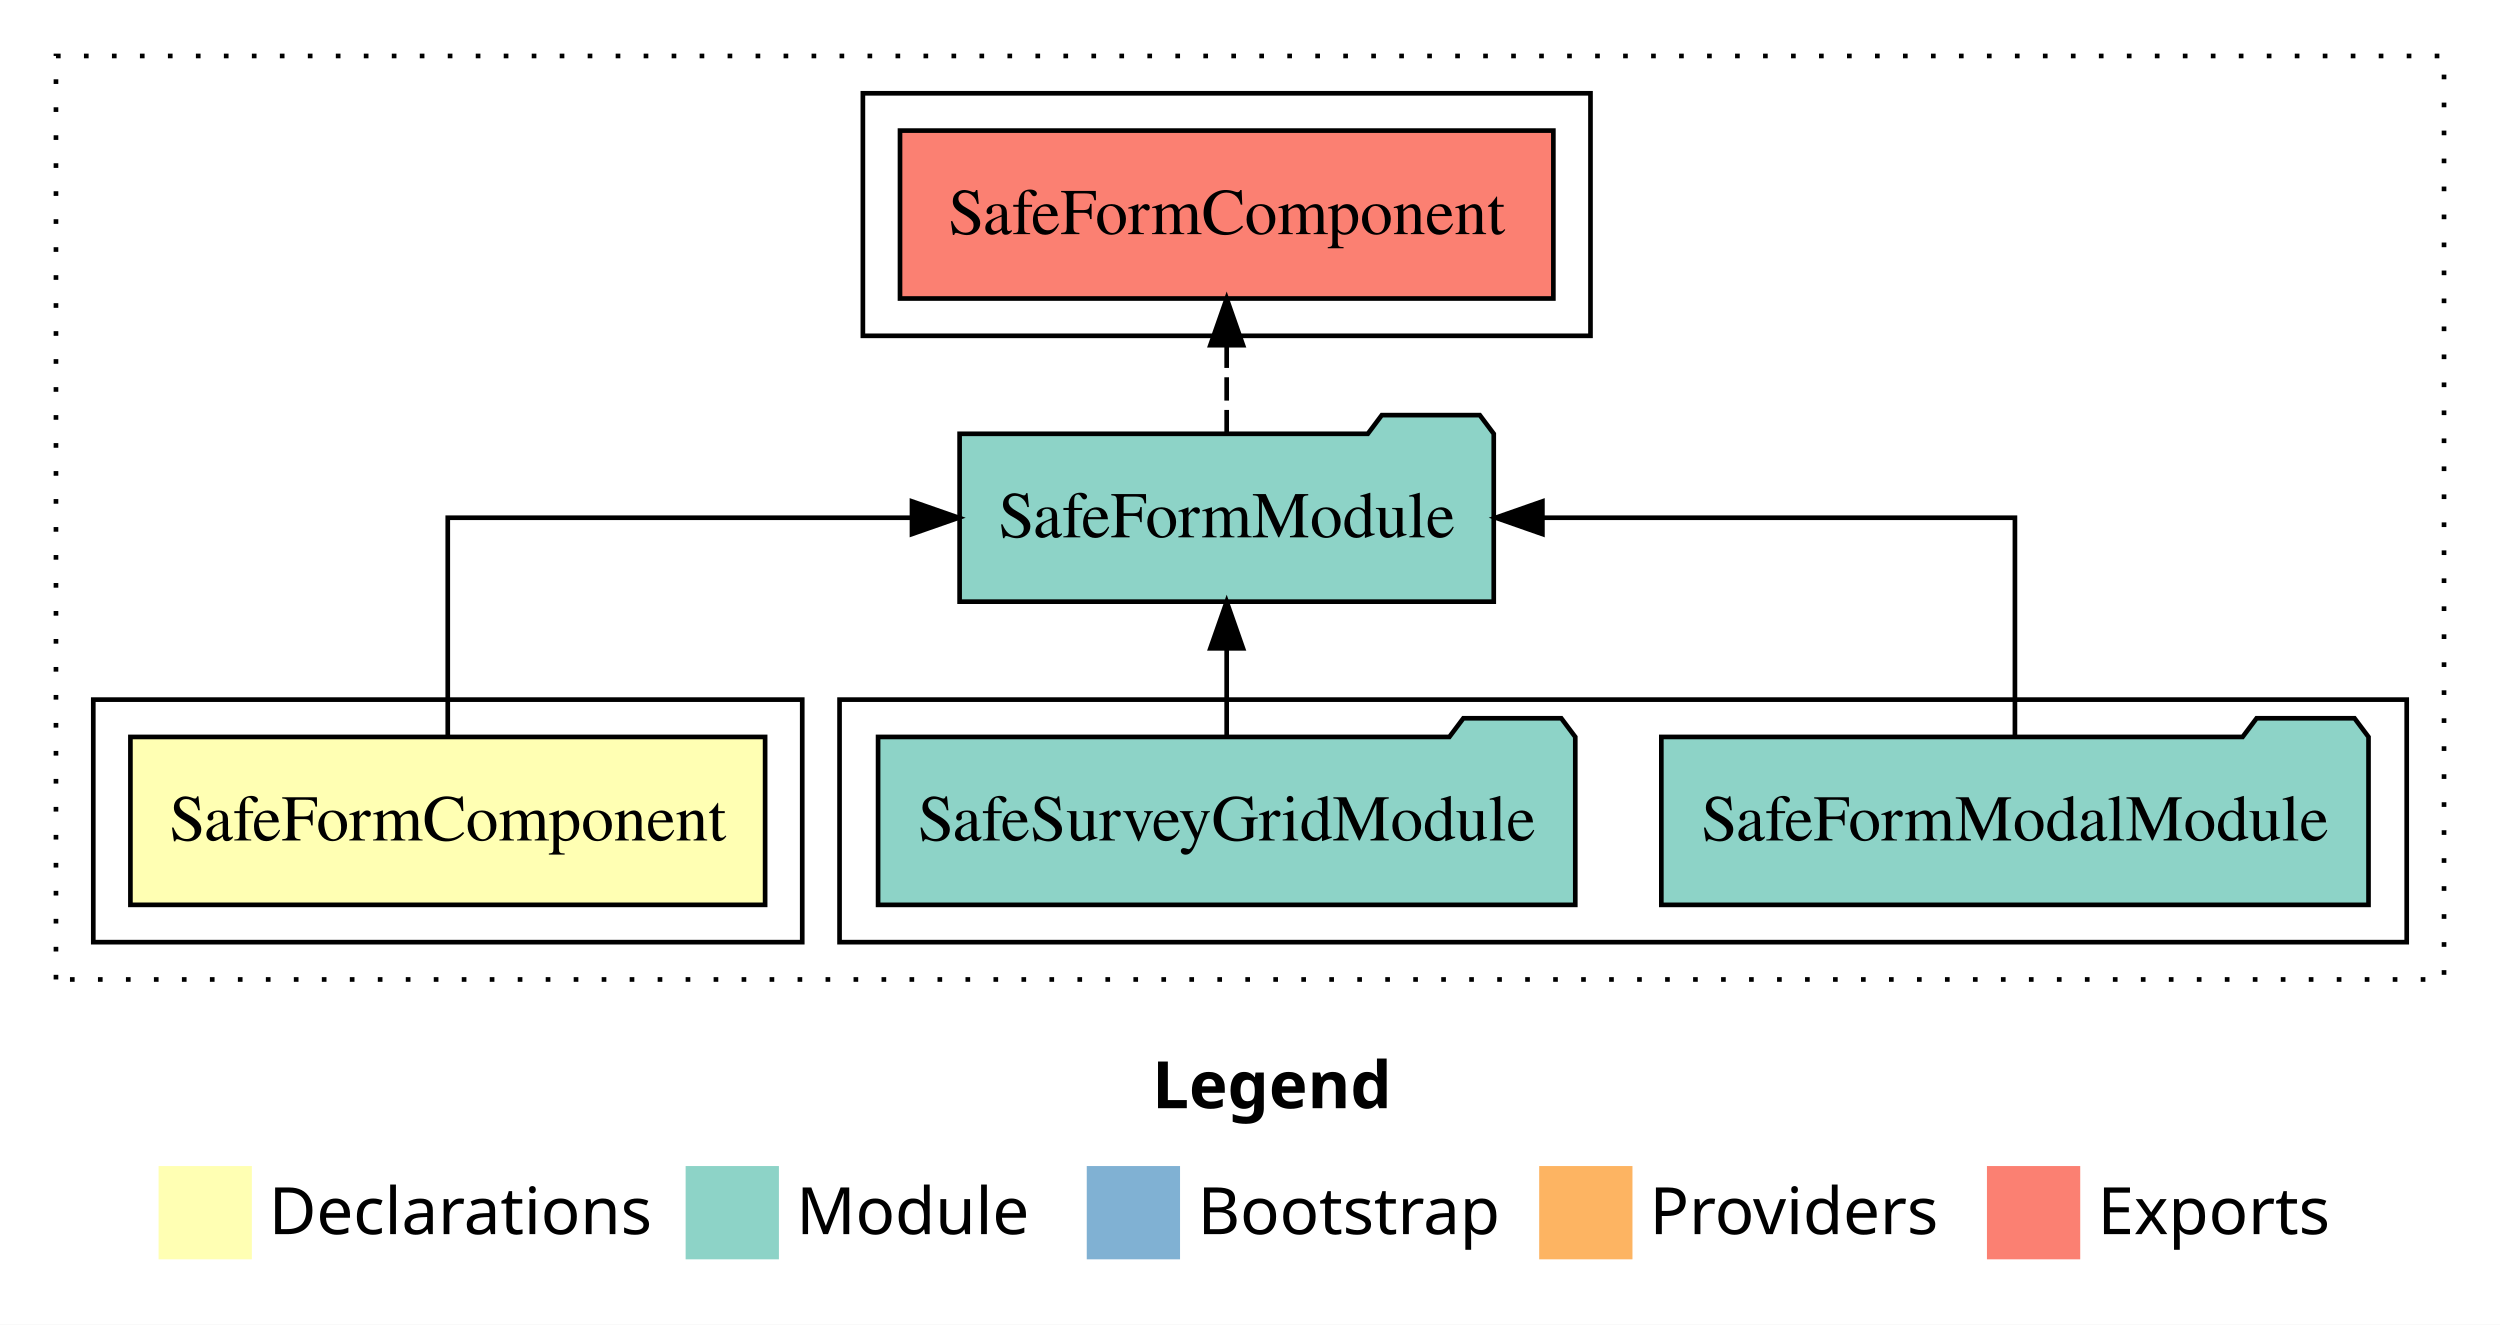
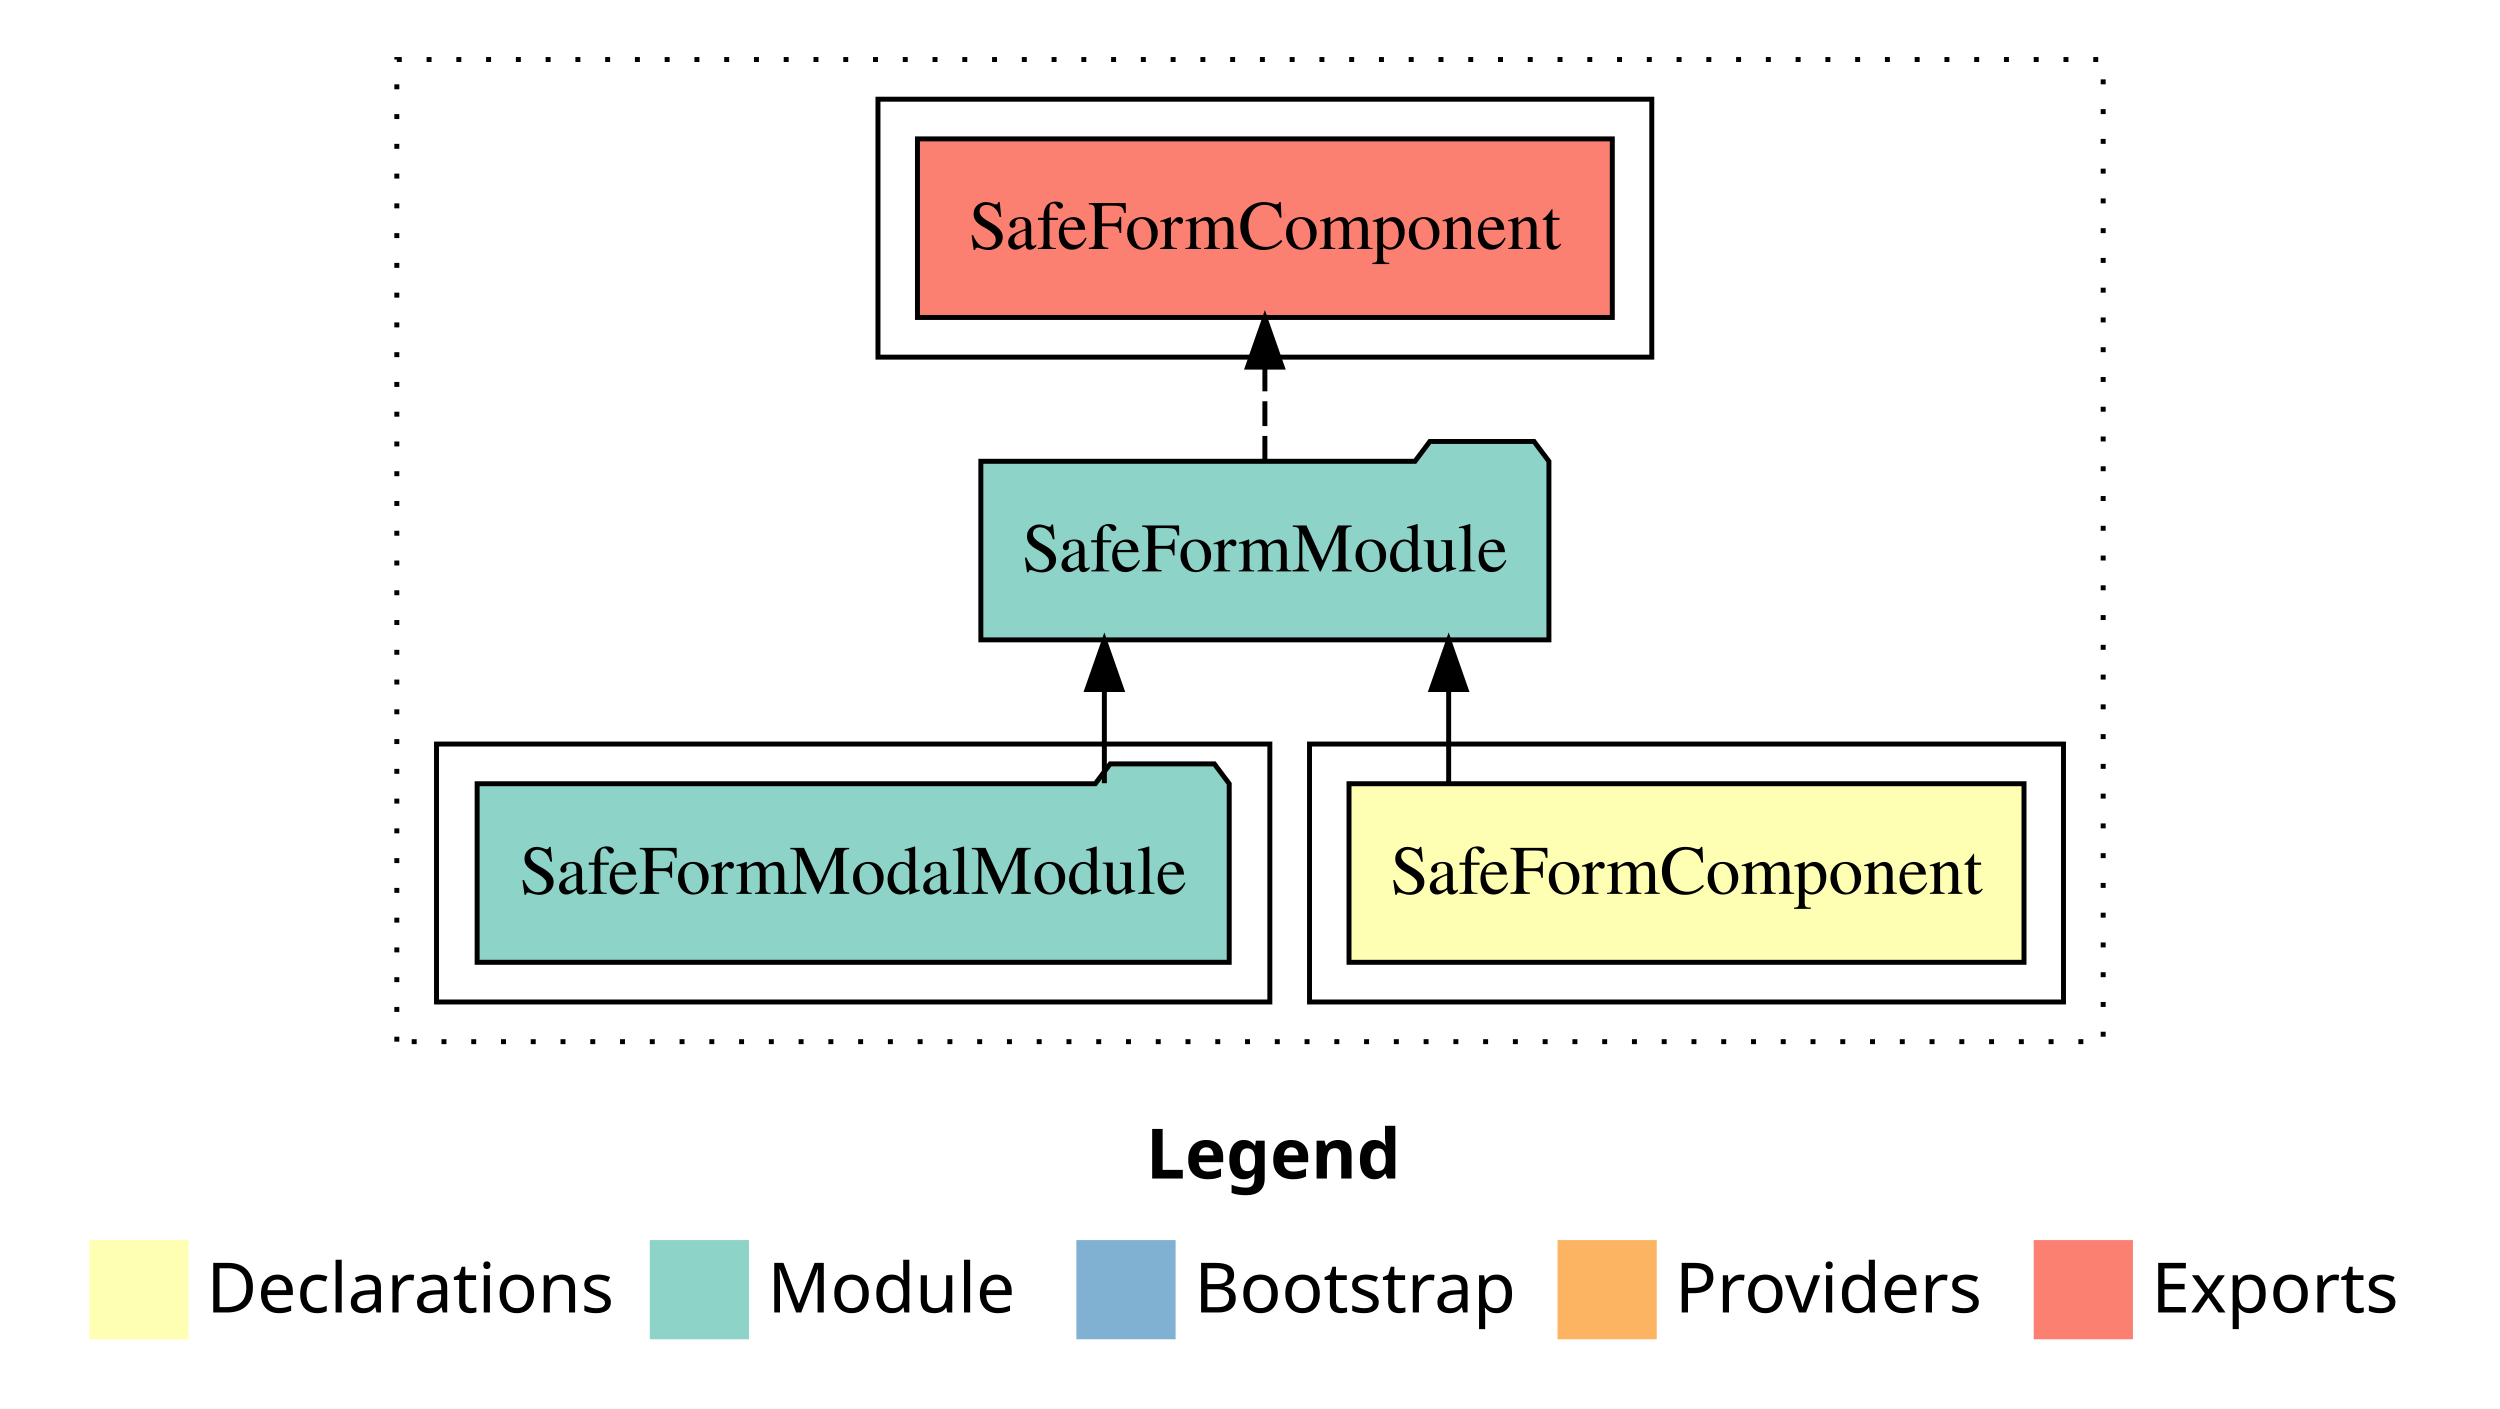
- <svg xmlns="http://www.w3.org/2000/svg" width="536pt" height="284pt" viewBox="0.00 0.00 536.00 284.00">
+ <svg xmlns="http://www.w3.org/2000/svg" width="504pt" height="284pt" viewBox="0.00 0.00 504.00 284.00">
  <g id="graph0" class="graph" transform="scale(1 1) rotate(0) translate(4 280)">
-     <polygon fill="white" stroke="transparent" points="-4,4 -4,-280 532,-280 532,4 -4,4" />
-     <text text-anchor="start" x="243.01" y="-42.4" font-family="sans-serif" font-weight="bold" font-size="14.00">Legend</text>
-     <polygon fill="#ffffb3" stroke="transparent" points="30,-10 30,-30 50,-30 50,-10 30,-10" />
-     <text text-anchor="start" x="53.63" y="-15.4" font-family="sans-serif" font-size="14.00">  Declarations</text>
-     <polygon fill="#8dd3c7" stroke="transparent" points="143,-10 143,-30 163,-30 163,-10 143,-10" />
-     <text text-anchor="start" x="166.73" y="-15.4" font-family="sans-serif" font-size="14.00">  Module</text>
-     <polygon fill="#80b1d3" stroke="transparent" points="229,-10 229,-30 249,-30 249,-10 229,-10" />
-     <text text-anchor="start" x="252.78" y="-15.4" font-family="sans-serif" font-size="14.00">  Bootstrap</text>
-     <polygon fill="#fdb462" stroke="transparent" points="326,-10 326,-30 346,-30 346,-10 326,-10" />
-     <text text-anchor="start" x="349.67" y="-15.4" font-family="sans-serif" font-size="14.00">  Providers</text>
-     <polygon fill="#fb8072" stroke="transparent" points="422,-10 422,-30 442,-30 442,-10 422,-10" />
-     <text text-anchor="start" x="445.73" y="-15.4" font-family="sans-serif" font-size="14.00">  Exports</text>
+     <polygon fill="white" stroke="transparent" points="-4,4 -4,-280 500,-280 500,4 -4,4" />
+     <text text-anchor="start" x="227.01" y="-42.4" font-family="sans-serif" font-weight="bold" font-size="14.00">Legend</text>
+     <polygon fill="#ffffb3" stroke="transparent" points="14,-10 14,-30 34,-30 34,-10 14,-10" />
+     <text text-anchor="start" x="37.63" y="-15.4" font-family="sans-serif" font-size="14.00">  Declarations</text>
+     <polygon fill="#8dd3c7" stroke="transparent" points="127,-10 127,-30 147,-30 147,-10 127,-10" />
+     <text text-anchor="start" x="150.73" y="-15.4" font-family="sans-serif" font-size="14.00">  Module</text>
+     <polygon fill="#80b1d3" stroke="transparent" points="213,-10 213,-30 233,-30 233,-10 213,-10" />
+     <text text-anchor="start" x="236.78" y="-15.4" font-family="sans-serif" font-size="14.00">  Bootstrap</text>
+     <polygon fill="#fdb462" stroke="transparent" points="310,-10 310,-30 330,-30 330,-10 310,-10" />
+     <text text-anchor="start" x="333.67" y="-15.4" font-family="sans-serif" font-size="14.00">  Providers</text>
+     <polygon fill="#fb8072" stroke="transparent" points="406,-10 406,-30 426,-30 426,-10 406,-10" />
+     <text text-anchor="start" x="429.73" y="-15.4" font-family="sans-serif" font-size="14.00">  Exports</text>
    <g id="clust1" class="cluster">
-       <polygon fill="none" stroke="black" stroke-dasharray="1,5" points="8,-70 8,-268 520,-268 520,-70 8,-70" />
+       <polygon fill="none" stroke="black" stroke-dasharray="1,5" points="76,-70 76,-268 420,-268 420,-70 76,-70" />
+     </g>
+     <g id="clust2" class="cluster">
+       <polygon fill="none" stroke="black" points="260,-78 260,-130 412,-130 412,-78 260,-78" />
    </g>
    <g id="clust4" class="cluster">
-       <polygon fill="none" stroke="black" points="176,-78 176,-130 512,-130 512,-78 176,-78" />
-     </g>
-     <g id="clust2" class="cluster">
-       <polygon fill="none" stroke="black" points="16,-78 16,-130 168,-130 168,-78 16,-78" />
+       <polygon fill="none" stroke="black" points="84,-78 84,-130 252,-130 252,-78 84,-78" />
    </g>
    <g id="clust5" class="cluster">
-       <polygon fill="none" stroke="black" points="181,-208 181,-260 337,-260 337,-208 181,-208" />
+       <polygon fill="none" stroke="black" points="173,-208 173,-260 329,-260 329,-208 173,-208" />
    </g>
    <g id="node1" class="node">
-       <polygon fill="#ffffb3" stroke="black" points="160.04,-122 23.96,-122 23.96,-86 160.04,-86 160.04,-122" />
-       <text text-anchor="middle" x="92" y="-99.8" font-family="Times,serif" font-size="14.00">SafeFormComponent</text>
+       <polygon fill="#ffffb3" stroke="black" points="404.04,-122 267.96,-122 267.96,-86 404.04,-86 404.04,-122" />
+       <text text-anchor="middle" x="336" y="-99.8" font-family="Times,serif" font-size="14.00">SafeFormComponent</text>
    </g>
    <g id="node2" class="node">
-       <polygon fill="#8dd3c7" stroke="black" points="316.26,-187 313.26,-191 292.26,-191 289.26,-187 201.74,-187 201.74,-151 316.26,-151 316.26,-187" />
-       <text text-anchor="middle" x="259" y="-164.8" font-family="Times,serif" font-size="14.00">SafeFormModule</text>
+       <polygon fill="#8dd3c7" stroke="black" points="308.26,-187 305.26,-191 284.26,-191 281.26,-187 193.74,-187 193.74,-151 308.26,-151 308.26,-187" />
+       <text text-anchor="middle" x="251" y="-164.8" font-family="Times,serif" font-size="14.00">SafeFormModule</text>
    </g>
    <g id="edge1" class="edge">
-       <path fill="none" stroke="black" d="M92,-122.11C92,-141.34 92,-169 92,-169 92,-169 191.53,-169 191.53,-169" />
-       <polygon fill="black" stroke="black" points="191.53,-172.5 201.53,-169 191.53,-165.5 191.53,-172.5" />
+       <path fill="none" stroke="black" d="M288.05,-122.11C288.05,-122.11 288.05,-140.99 288.05,-140.99" />
+       <polygon fill="black" stroke="black" points="284.55,-140.99 288.05,-150.99 291.55,-140.99 284.55,-140.99" />
    </g>
-     <g id="node5" class="node">
-       <polygon fill="#fb8072" stroke="black" points="329.04,-252 188.96,-252 188.96,-216 329.04,-216 329.04,-252" />
-       <text text-anchor="middle" x="259" y="-229.8" font-family="Times,serif" font-size="14.00">SafeFormComponent </text>
+     <g id="node4" class="node">
+       <polygon fill="#fb8072" stroke="black" points="321.04,-252 180.96,-252 180.96,-216 321.04,-216 321.04,-252" />
+       <text text-anchor="middle" x="251" y="-229.8" font-family="Times,serif" font-size="14.00">SafeFormComponent </text>
    </g>
-     <g id="edge4" class="edge">
-       <path fill="none" stroke="black" stroke-dasharray="5,2" d="M259,-187.11C259,-187.11 259,-205.99 259,-205.99" />
-       <polygon fill="black" stroke="black" points="255.5,-205.99 259,-215.99 262.5,-205.99 255.5,-205.99" />
+     <g id="edge3" class="edge">
+       <path fill="none" stroke="black" stroke-dasharray="5,2" d="M251,-187.11C251,-187.11 251,-205.99 251,-205.99" />
+       <polygon fill="black" stroke="black" points="247.5,-205.99 251,-215.99 254.5,-205.99 247.5,-205.99" />
    </g>
    <g id="node3" class="node">
-       <polygon fill="#8dd3c7" stroke="black" points="503.81,-122 500.81,-126 479.81,-126 476.81,-122 352.19,-122 352.19,-86 503.81,-86 503.81,-122" />
-       <text text-anchor="middle" x="428" y="-99.8" font-family="Times,serif" font-size="14.00">SafeFormModalModule</text>
+       <polygon fill="#8dd3c7" stroke="black" points="243.81,-122 240.81,-126 219.81,-126 216.81,-122 92.19,-122 92.19,-86 243.81,-86 243.81,-122" />
+       <text text-anchor="middle" x="168" y="-99.8" font-family="Times,serif" font-size="14.00">SafeFormModalModule</text>
    </g>
    <g id="edge2" class="edge">
-       <path fill="none" stroke="black" d="M428,-122.11C428,-141.34 428,-169 428,-169 428,-169 326.69,-169 326.69,-169" />
-       <polygon fill="black" stroke="black" points="326.69,-165.5 316.69,-169 326.69,-172.5 326.69,-165.5" />
-     </g>
-     <g id="node4" class="node">
-       <polygon fill="#8dd3c7" stroke="black" points="333.74,-122 330.74,-126 309.74,-126 306.74,-122 184.26,-122 184.26,-86 333.74,-86 333.74,-122" />
-       <text text-anchor="middle" x="259" y="-99.8" font-family="Times,serif" font-size="14.00">SafeSurveyGridModule</text>
-     </g>
-     <g id="edge3" class="edge">
-       <path fill="none" stroke="black" d="M259,-122.11C259,-122.11 259,-140.99 259,-140.99" />
-       <polygon fill="black" stroke="black" points="255.5,-140.99 259,-150.99 262.5,-140.99 255.5,-140.99" />
+       <path fill="none" stroke="black" d="M218.64,-122.11C218.64,-122.11 218.64,-140.99 218.64,-140.99" />
+       <polygon fill="black" stroke="black" points="215.14,-140.99 218.64,-150.99 222.14,-140.99 215.14,-140.99" />
    </g>
  </g>
</svg>
